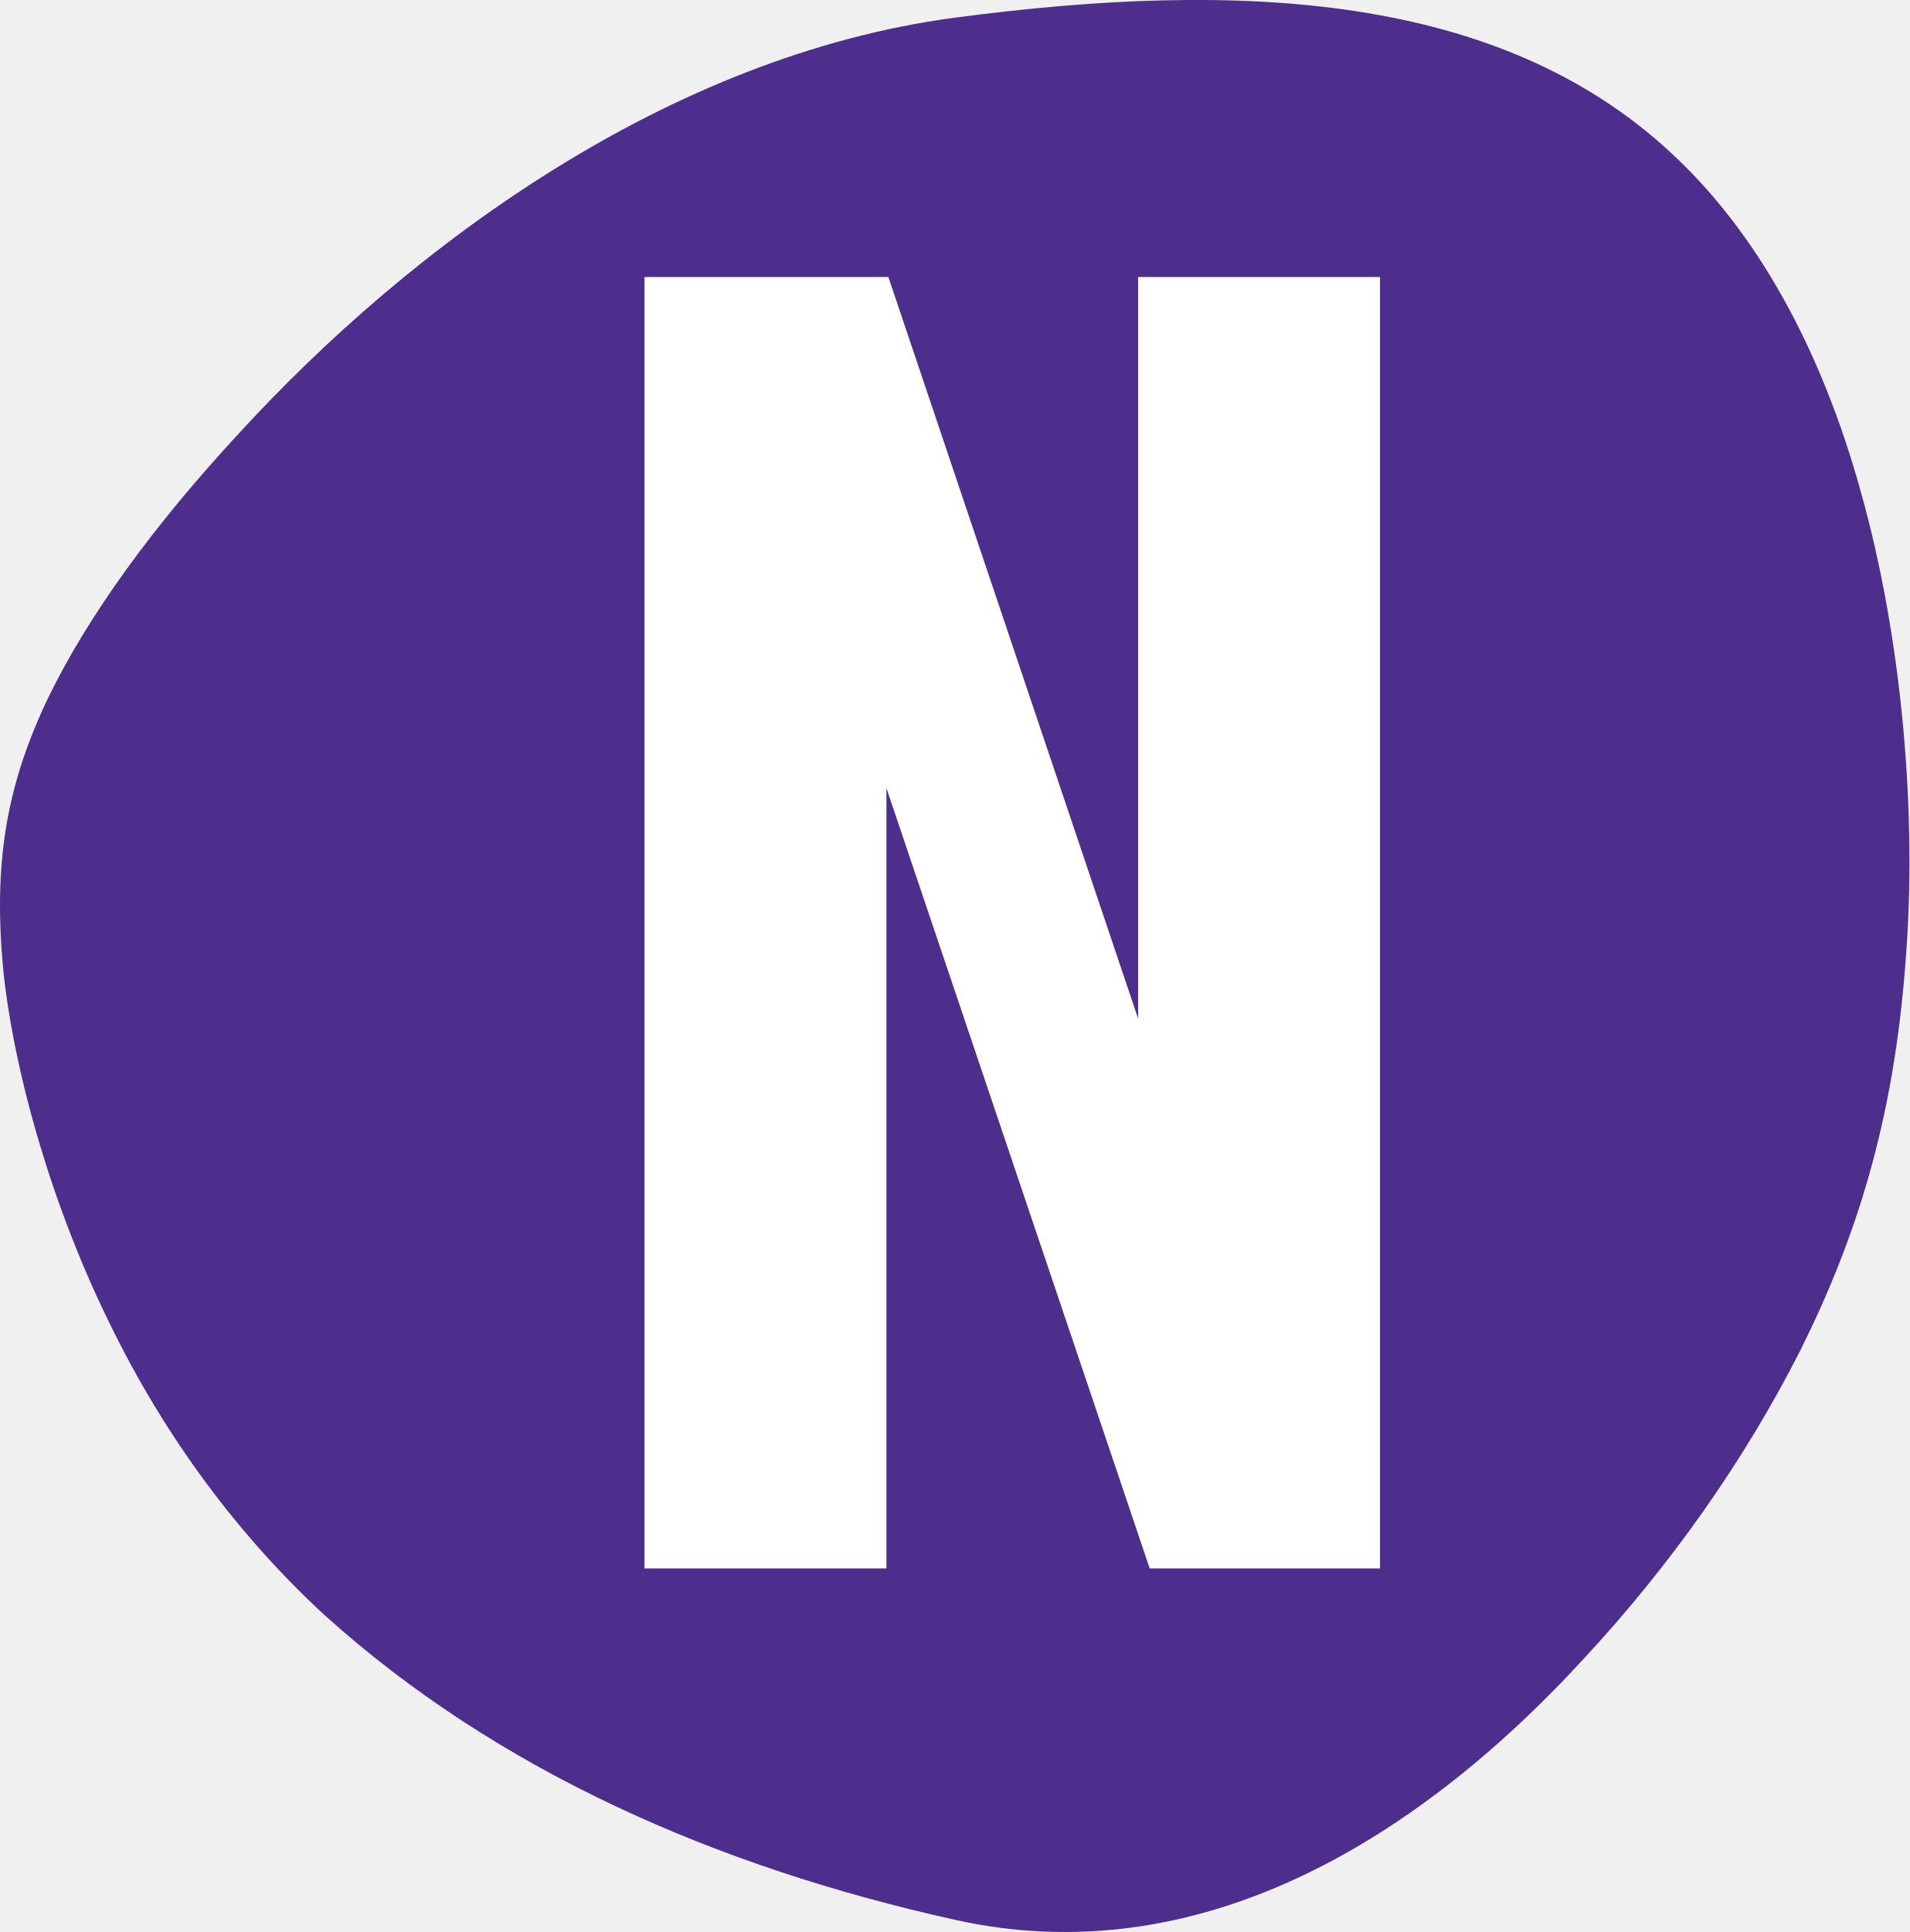
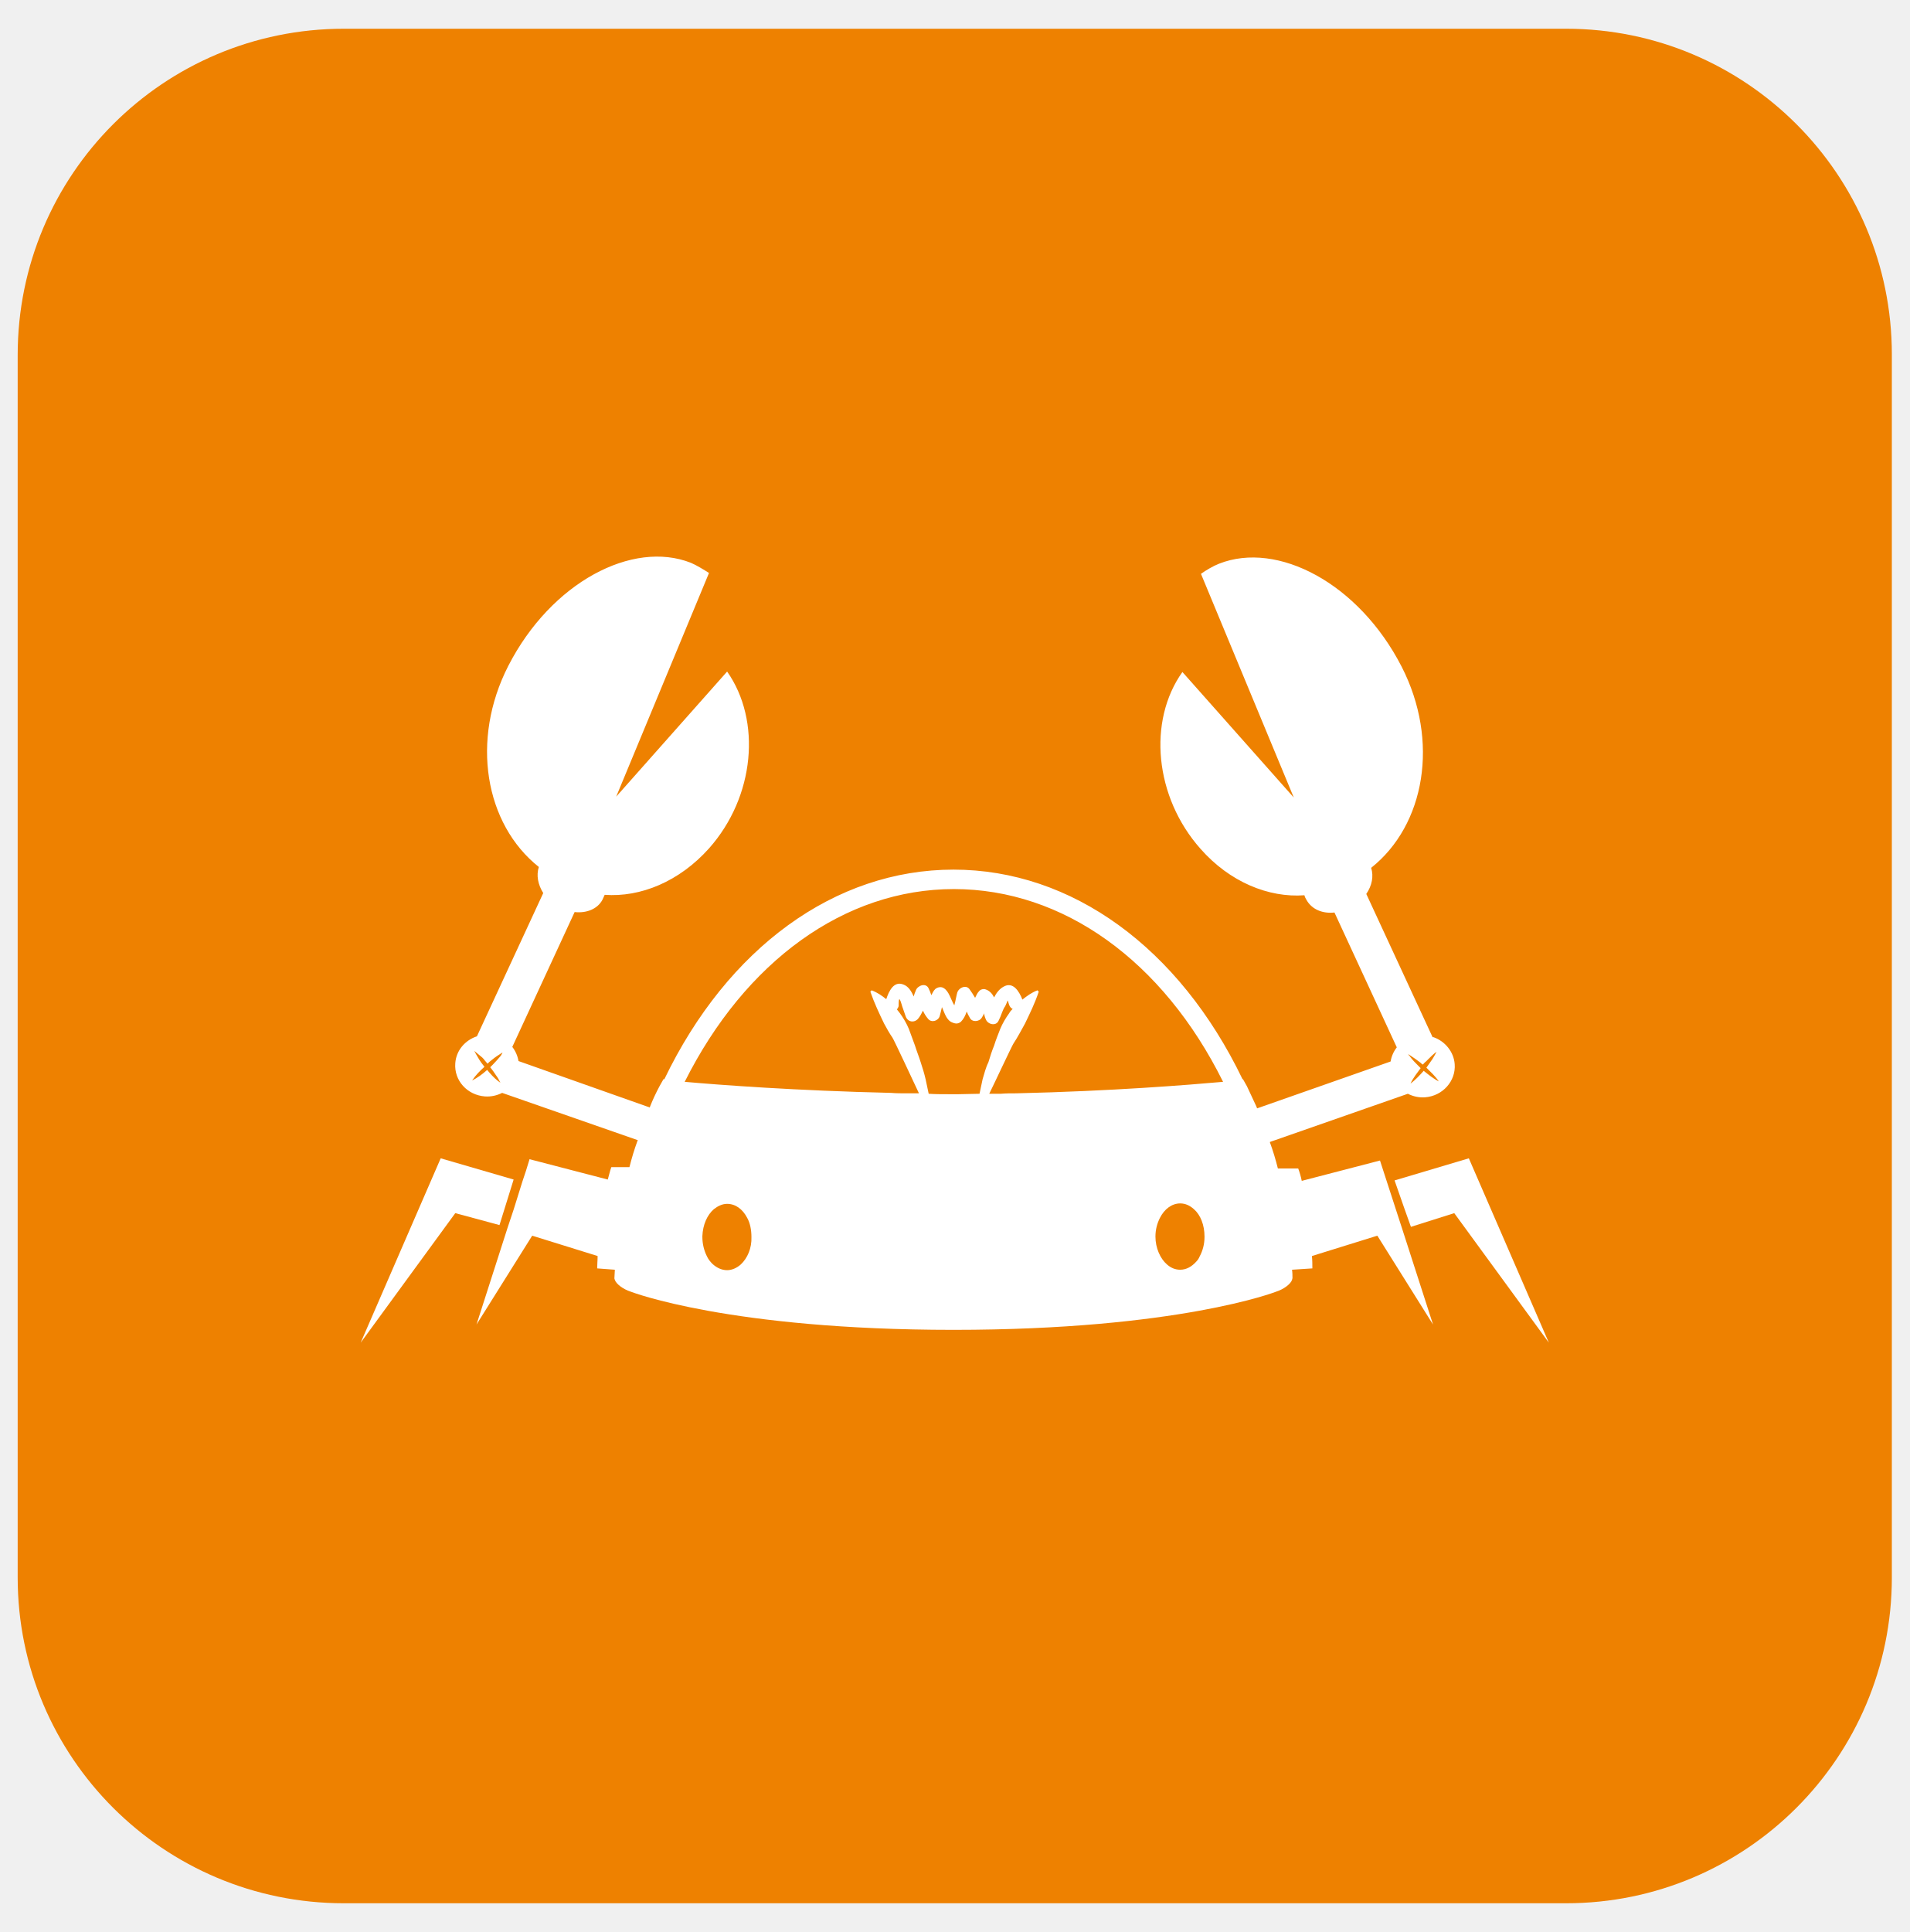
- <svg xmlns="http://www.w3.org/2000/svg" xml:space="preserve" style="enable-background:new 0 0 432.02 437.04" viewBox="0 0 432.02 437.04">
-   <path d="M431.14 217.49c-2.68 36.16-11.22 62.74-23.85 88.06-12.65 24.92-29.38 48.57-48.83 69.53-39.07 42.61-88.51 71.24-142.45 59.19-53.95-11.98-103.38-33.65-142.44-68.79-19.46-17.91-36.19-40.23-48.84-66.27C12.1 273.54 3.55 244.14.88 220.79c-2.68-25.95.82-43.61 9.96-62.82 9.12-18.78 23.9-39.11 43.38-60.12C93.01 55.57 151.14 12.65 216.01 4c64.87-8.59 123-5.47 161.8 30.33 19.47 17.86 34.25 44.28 43.37 77.5 9.14 32.76 12.64 72.31 9.96 105.66z" style="fill:#4d2e8c" />
-   <path d="m260.12 354.79-59.56-176.5v176.5h-54.74V62.67H201l56.5 167.74V62.67h54.74v292.12h-52.12z" style="fill:#fff" />
+ <svg xmlns="http://www.w3.org/2000/svg" xmlns:xlink="http://www.w3.org/1999/xlink" version="1.1" id="Capa_1" x="0px" y="0px" viewBox="0 0 432 437" style="enable-background:new 0 0 432 437;" xml:space="preserve">
+   <style type="text/css">
+ 	.st0{clip-path:url(#SVGID_00000047043605602128171430000008312735157254832055_);}
+ 	.st1{clip-path:url(#SVGID_00000116204060431837532690000004554811241900129168_);fill:#EE8100;}
+ 	.st2{clip-path:url(#SVGID_00000116204060431837532690000004554811241900129168_);fill:#FFFFFF;}
+ </style>
+   <g id="Ilustración_4_00000034083918025725231710000001840229503795714715_">
+     <g>
+       <defs>
+         <rect id="SVGID_1_" x="4" y="6.5" width="424" height="424" />
+       </defs>
+       <clipPath id="SVGID_00000064334644055977864480000001337527591739736231_">
+         <use xlink:href="#SVGID_1_" style="overflow:visible;" />
+       </clipPath>
+       <g style="clip-path:url(#SVGID_00000064334644055977864480000001337527591739736231_);">
+         <defs>
+           <rect id="SVGID_00000175317713660481421990000005160903928866148488_" x="4" y="6.5" width="424" height="424" />
+         </defs>
+         <clipPath id="SVGID_00000082346653919140386540000004915405858596622738_">
+           <use xlink:href="#SVGID_00000175317713660481421990000005160903928866148488_" style="overflow:visible;" />
+         </clipPath>
+         <path style="clip-path:url(#SVGID_00000082346653919140386540000004915405858596622738_);fill:#EE8100;" d="M428,356.8     c0,40.7-33,73.7-73.7,73.7H77.8C37,430.5,4,397.5,4,356.8V80.3C4,39.5,37,6.5,77.8,6.5h276.5c40.7,0,73.7,33,73.7,73.7V356.8z" />
+         <polygon style="clip-path:url(#SVGID_00000082346653919140386540000004915405858596622738_);fill:#FFFFFF;" points="116.2,266.8      99.7,262 81.6,303.7 103,274.4 113,277.1    " />
+         <polygon style="clip-path:url(#SVGID_00000082346653919140386540000004915405858596622738_);fill:#FFFFFF;" points="332.3,262      315.5,267 317.7,273.3 319.2,277.5 329,274.4 350.4,303.7    " />
+         <path style="clip-path:url(#SVGID_00000082346653919140386540000004915405858596622738_);fill:#FFFFFF;" d="M312.2,262.5     l-17.7,4.6c-0.2-1-0.5-2-0.8-2.8h-4.6c-0.5-2-1.1-4-1.8-5.9l0-0.1l31.2-10.9c1.2,0.6,2.5,0.9,3.9,0.8c4-0.3,7-3.7,6.7-7.5     c-0.2-2.8-2.2-5.2-4.8-6.1l0,0c0,0,0,0-0.1,0c0,0,0,0-0.1,0l0,0l-1.3-2.8l-13.7-29.6c1.3-1.9,1.7-4,1.1-5.9     c12.2-9.7,15.5-28.7,6.9-45.5c-9.7-18.9-28.1-28.5-41.3-23.3c-1.3,0.5-3,1.5-4.1,2.3l21,50.6L267.5,152     c-7.9,11.1-6.3,28.3,4.1,40c6.6,7.5,15.4,11.1,23.5,10.5c0.1,0.4,0.3,0.8,0.5,1.1c1.2,2.1,3.6,3.1,6.3,2.8l14.1,30.5     c-0.7,0.9-1.2,2-1.4,3.2l-30.2,10.6l-0.2-0.5c-0.7-1.5-1.4-3-2.1-4.5c-0.3-0.5-0.6-1.1-0.9-1.6c0,0,0,0-0.1,0l0,0     c-14.3-29.7-38.6-47.4-65.4-47.4s-51.1,17.7-65.4,47.4c0,0-0.1,0-0.1,0c-0.1,0-0.1,0-0.1,0c-0.3,0.5-0.6,1.1-0.9,1.6     c-0.8,1.5-1.5,3-2.1,4.5l-0.1,0.3l-29.7-10.5c-0.2-1.2-0.7-2.3-1.4-3.2l14.1-30.5c2.7,0.3,5.2-0.7,6.3-2.8     c0.2-0.4,0.3-0.7,0.5-1.1c8.1,0.6,16.9-3,23.6-10.5c10.4-11.7,11.9-28.9,4.1-40l-25.1,28.3l21-50.6c-1.1-0.7-2.9-1.8-4.1-2.3     c-13.2-5.2-31.6,4.4-41.3,23.3c-8.6,16.8-5.3,35.8,6.9,45.5c-0.6,1.9-0.2,4,1,5.9l-15,32.4c-2.7,0.9-4.7,3.2-4.9,6.1     c-0.3,3.9,2.7,7.2,6.7,7.5c1.4,0.1,2.7-0.2,3.9-0.8l30.7,10.7l-0.1,0.2c-0.7,1.9-1.3,3.9-1.8,5.9h-4.1c-0.3,0.8-0.5,1.8-0.8,2.8     l-17.7-4.6l-0.8,2.6l-0.8,2.4l-2,6.4v0l-1.4,4.2l0,0l-7,21.8l12.6-20.1l14.8,4.6c0,1-0.1,1.9-0.1,2.8l4,0.3     c0,0.6-0.1,1.3-0.1,1.9c0,0.1,0,0.2,0.1,0.4c0.3,0.9,1.8,2.1,3.7,2.7h0c0,0,22.2,8.6,72.9,8.6c50.8,0,72.9-8.6,72.9-8.6h0     c1.9-0.6,3.4-1.8,3.7-2.7c0-0.1,0.1-0.3,0.1-0.4c0-0.6,0-1.2-0.1-1.9l4.6-0.3c0-0.9,0-1.8-0.1-2.8l14.8-4.6l12.6,20.1l-6.9-21.4     L312.2,262.5z M113.3,238.8c-0.6,0.7-1.2,1.4-1.8,2c-0.2,0.2-0.4,0.4-0.6,0.6c0.5,0.6,0.9,1.2,1.3,1.8c0.4,0.5,0.7,1.1,1,1.7     c-0.9-0.6-1.7-1.4-2.4-2.2c-0.2-0.2-0.4-0.5-0.6-0.7c0,0-0.1,0.1-0.1,0.1c-1,0.9-2.1,1.7-3.3,2.3c0.8-1.2,1.8-2.2,2.8-3.1     c-0.5-0.6-1-1.3-1.4-2c-0.3-0.5-0.6-1-0.9-1.6c0.6,0.5,1.2,1,1.8,1.5c0.2,0.2,0.4,0.4,0.6,0.7c0.2,0.2,0.4,0.5,0.6,0.7     c0.1-0.1,0.2-0.2,0.3-0.3c0,0,0.1-0.1,0.1-0.1c0.7-0.6,1.5-1.2,2.3-1.7c0.2-0.1,0.4-0.3,0.7-0.4     C113.5,238.5,113.4,238.6,113.3,238.8 M167.6,286c-0.9,0.8-2,1.3-3.1,1.3h0c-1.2,0-2.3-0.5-3.3-1.4c-0.5-0.5-1-1.1-1.3-1.8     c-0.6-1.2-1-2.7-1-4.3c0-0.1,0-0.1,0-0.2c0.1-2.6,1.1-4.8,2.6-6.1c0.9-0.7,1.9-1.2,3-1.2h0c1.9,0,3.5,1.2,4.5,3.1     c0.7,1.2,1,2.8,1,4.4C170.1,282.3,169.1,284.6,167.6,286 M222.3,244.1c-0.2,1.1-0.5,2.2-0.7,3.3c-1.6,0-3.1,0.1-4.7,0.1     c-0.4,0-0.8,0-1.2,0c-0.4,0-0.8,0-1.2,0c-1.5,0-3,0-4.4-0.1c-0.2-1.1-0.5-2.2-0.7-3.3c-0.3-1.3-0.7-2.6-1.1-3.8     c-0.4-1.3-0.9-2.5-1.3-3.8c-0.5-1.3-0.9-2.5-1.4-3.8c-0.5-1.2-1.2-2.4-2-3.5c-0.2-0.3-0.5-0.6-0.7-0.9c0.2-0.2,0.3-0.4,0.4-0.7     c0-2.1,0.2-2.1,0.8,0c0.3,0.8,0.5,1.5,0.8,2.3c0.5,1.4,2.1,1.5,2.9,0.4c0.4-0.5,0.7-1.1,1-1.7c0.3,0.7,0.7,1.3,1.2,1.9     c0.8,0.9,2.3,0.4,2.6-0.7c0.1-0.3,0.3-1.2,0.5-2c0.6,1.3,1,3,2.4,3.5c0.7,0.3,1.3,0.3,1.9-0.2c0.6-0.6,1-1.4,1.3-2.3     c0.2,0.5,0.4,0.9,0.7,1.4c0.5,1.1,2.2,0.9,2.7,0c0.2-0.3,0.4-0.6,0.5-1c0.1,0.4,0.2,0.9,0.4,1.3c0.4,1.2,2.3,1.7,2.9,0.4     c0.3-0.6,0.6-1.3,0.8-1.9c0.2-0.5,0.4-1,0.7-1.4c0.8-1.6,0.4-1.7,0.9-0.3c0.2,0.5,0.5,0.8,0.8,0.9c-0.3,0.3-0.6,0.6-0.8,1     c-0.8,1.1-1.5,2.3-2,3.5c-0.5,1.3-1,2.5-1.4,3.8c-0.5,1.2-0.9,2.5-1.3,3.8C223,241.5,222.7,242.8,222.3,244.1 M271.4,284.2     c-0.2,0.5-0.5,0.9-0.8,1.2c-1,1.1-2.2,1.8-3.6,1.8h0h0c-1.1,0-2.1-0.4-3-1.2c-1.5-1.3-2.6-3.7-2.6-6.3c0-1.6,0.4-3,1-4.2     c1-2,2.7-3.3,4.6-3.3h0h0c1.2,0,2.2,0.5,3.1,1.3c1.5,1.3,2.4,3.6,2.4,6.2c0,0,0,0,0,0.1C272.5,281.4,272.1,282.9,271.4,284.2      M229.9,247.3c-1.2,0-2.3,0-3.5,0.1c-0.9,0-1.7,0-2.6,0c0.9-1.8,5.2-11,5.5-11.4c0.7-1,2-3.4,2.6-4.5c1.1-2.3,2.2-4.5,3.1-7.2     l-0.3-0.3c-1.3,0.5-2.4,1.3-3.4,2.1c-0.7-1.8-2.1-4.2-4.3-2.9c-0.9,0.5-1.6,1.4-2.1,2.4c-0.4-0.8-1-1.5-1.9-1.8     c-0.5-0.2-1.2,0-1.5,0.4c-0.4,0.4-0.6,0.9-0.9,1.5c-0.4-0.7-0.8-1.3-1.3-2c-0.8-1-2.3-0.3-2.7,0.7c-0.2,0.6-0.4,1.9-0.7,3     c-0.8-1.3-1.2-3.2-2.4-3.9c-0.6-0.4-1.4-0.2-1.9,0.2c-0.4,0.4-0.6,0.8-0.9,1.4c-0.2-0.6-0.4-1.1-0.6-1.5     c-0.6-1.4-2.5-0.7-2.9,0.4c-0.2,0.5-0.4,1-0.5,1.4c-0.5-1.2-1.2-2.3-2.3-2.7c-2.2-0.9-3.3,1.5-3.9,3.3c-1-0.8-2-1.5-3.3-2     l-0.3,0.3c0.9,2.6,2,4.9,3.1,7.2c0.6,1.1,1.2,2.2,1.9,3.2c0.3,0.4,4.5,9.4,6,12.6c-0.9,0-1.9,0-2.8,0c-1.2,0-2.4,0-3.5-0.1     c-21.6-0.5-38.8-1.8-46.7-2.5c13.7-27.3,36.2-43.6,60.9-43.6c24.7,0,47.3,16.2,60.9,43.6C268.8,245.4,251.6,246.8,229.9,247.3      M319,238.7c0.8,0.5,1.6,1.1,2.4,1.7c0,0,0.1,0.1,0.1,0.1c0.1,0.1,0.2,0.2,0.4,0.3c0.2-0.2,0.4-0.5,0.7-0.7     c0.2-0.2,0.4-0.4,0.6-0.6c0.6-0.6,1.1-1.1,1.8-1.6c-0.3,0.6-0.6,1.1-0.9,1.6l-1.4,2c1,1,2,1.9,2.8,3.1c-1.2-0.6-2.3-1.5-3.3-2.3     c0,0-0.1-0.1-0.1-0.1c-0.9,1-1.9,2.1-3,2.9c0.6-1.3,1.5-2.4,2.3-3.5c-0.2-0.2-0.4-0.4-0.6-0.6c-0.6-0.6-1.3-1.3-1.8-2     c-0.1-0.2-0.3-0.3-0.4-0.5C318.6,238.4,318.8,238.6,319,238.7" />
+       </g>
+     </g>
+   </g>
</svg>
